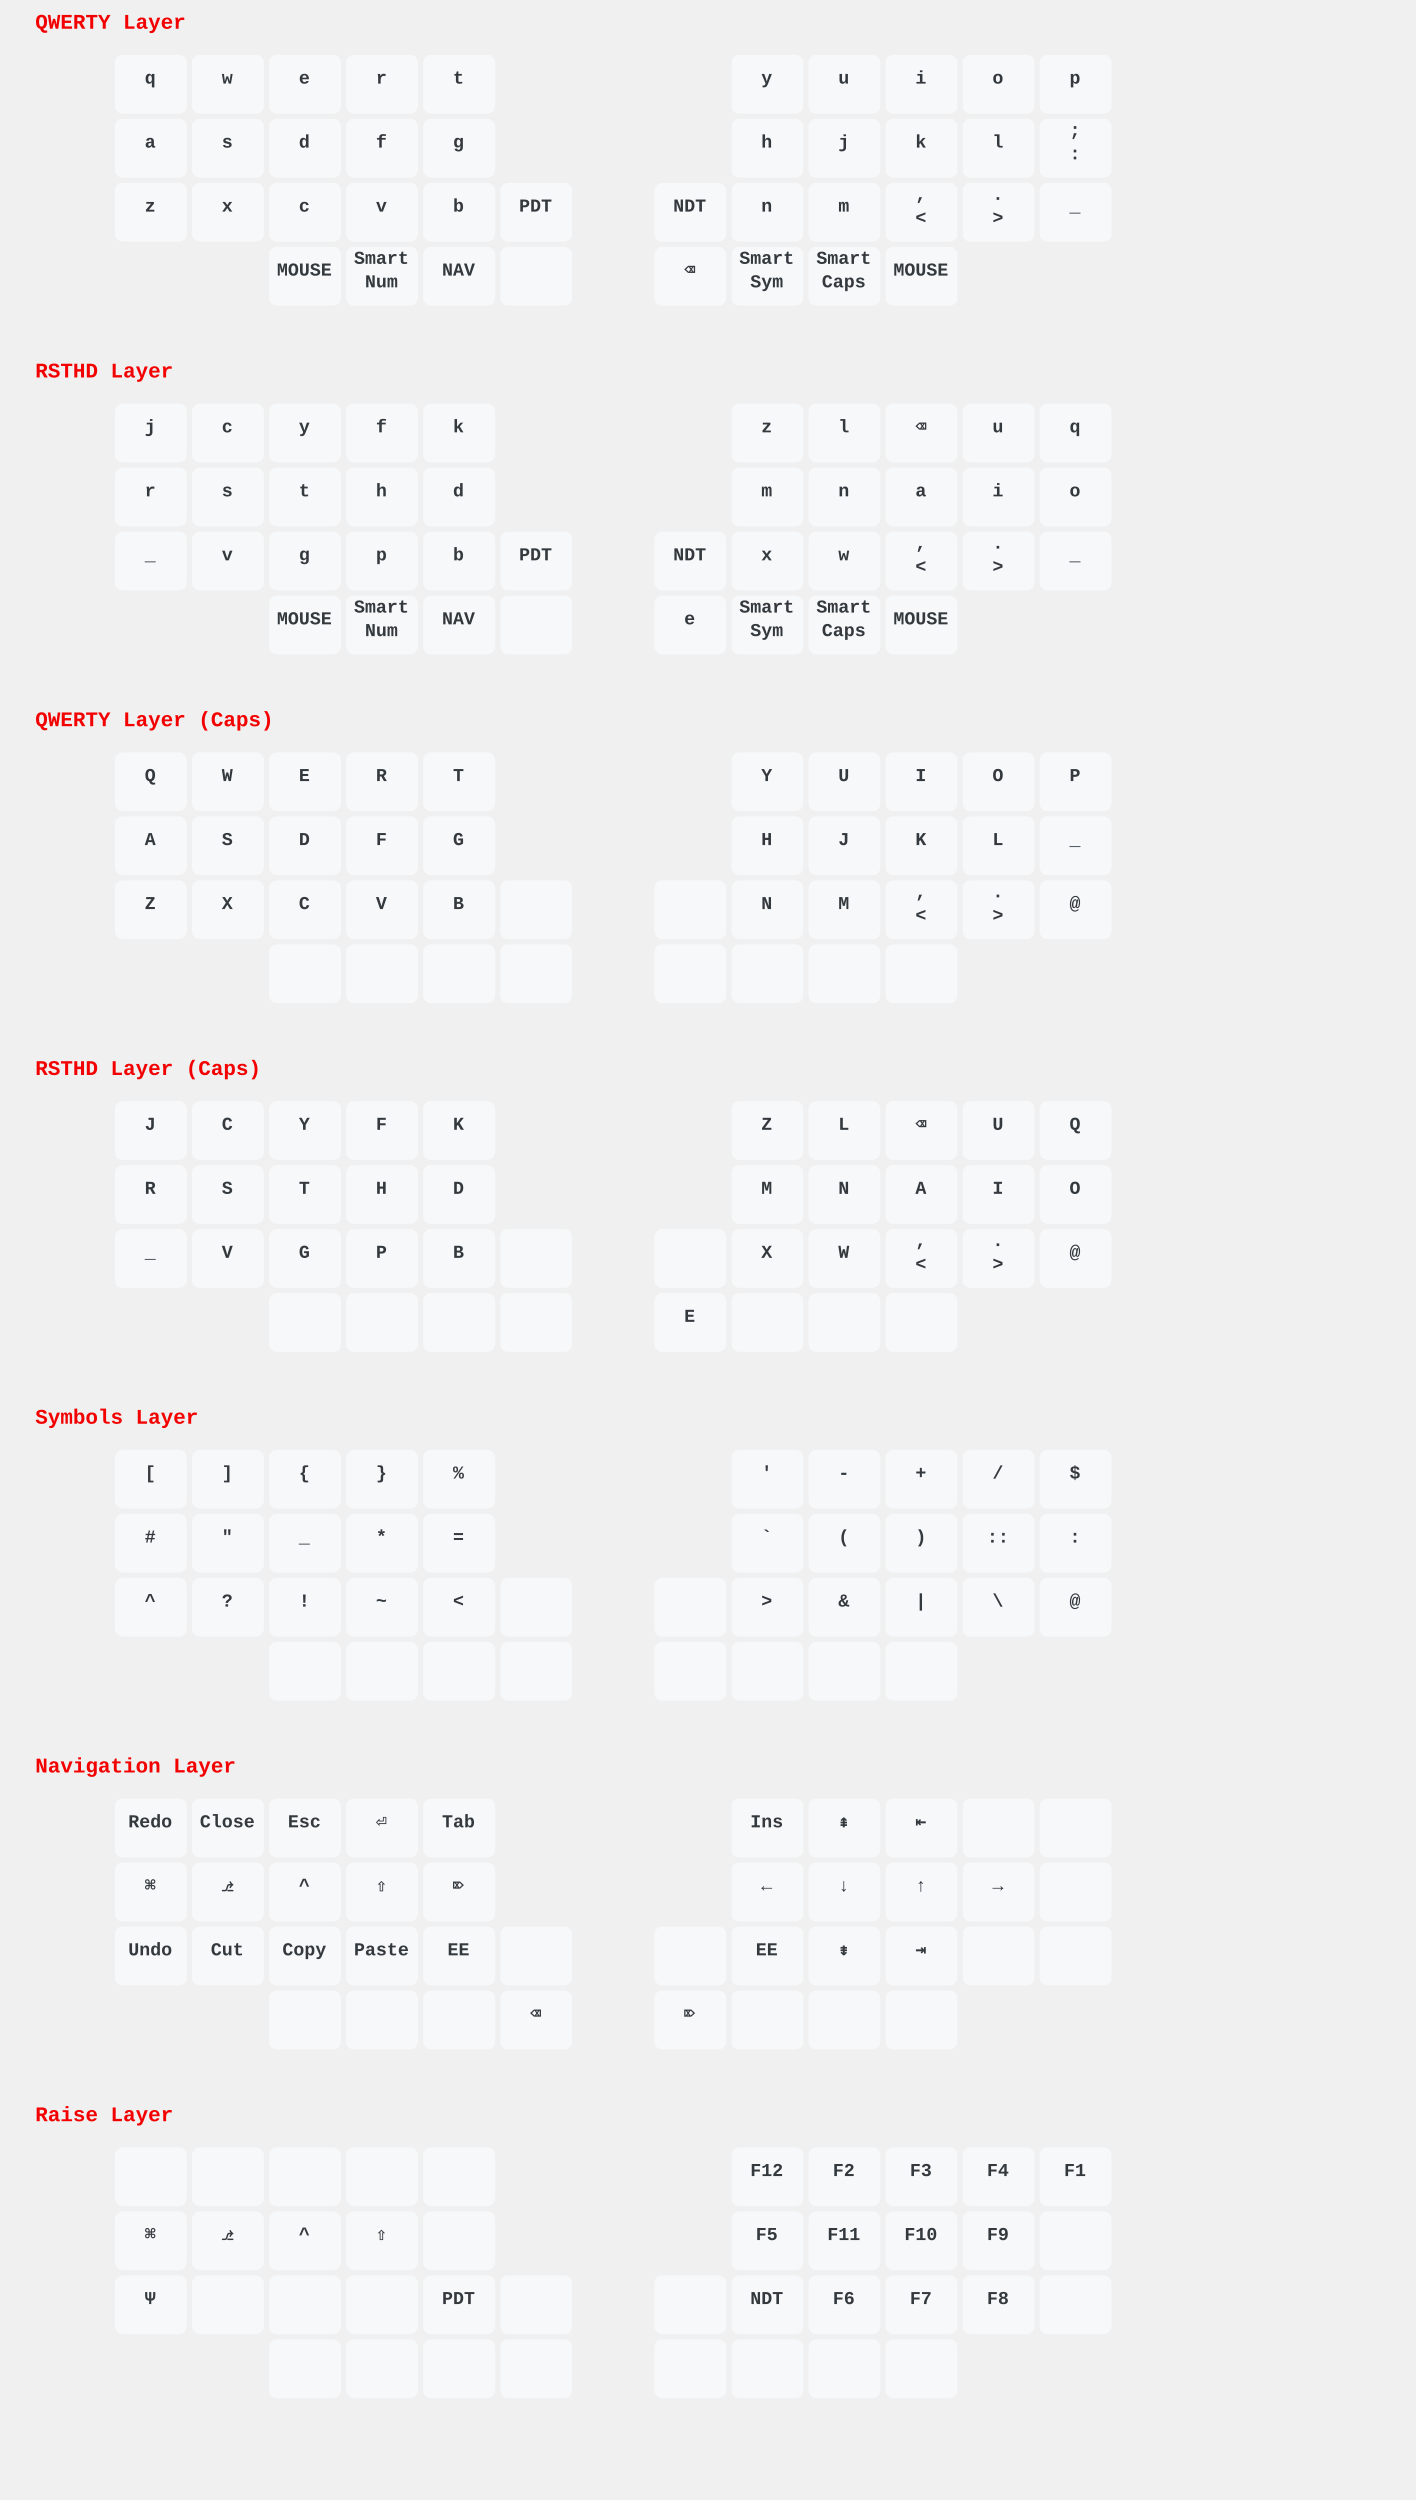
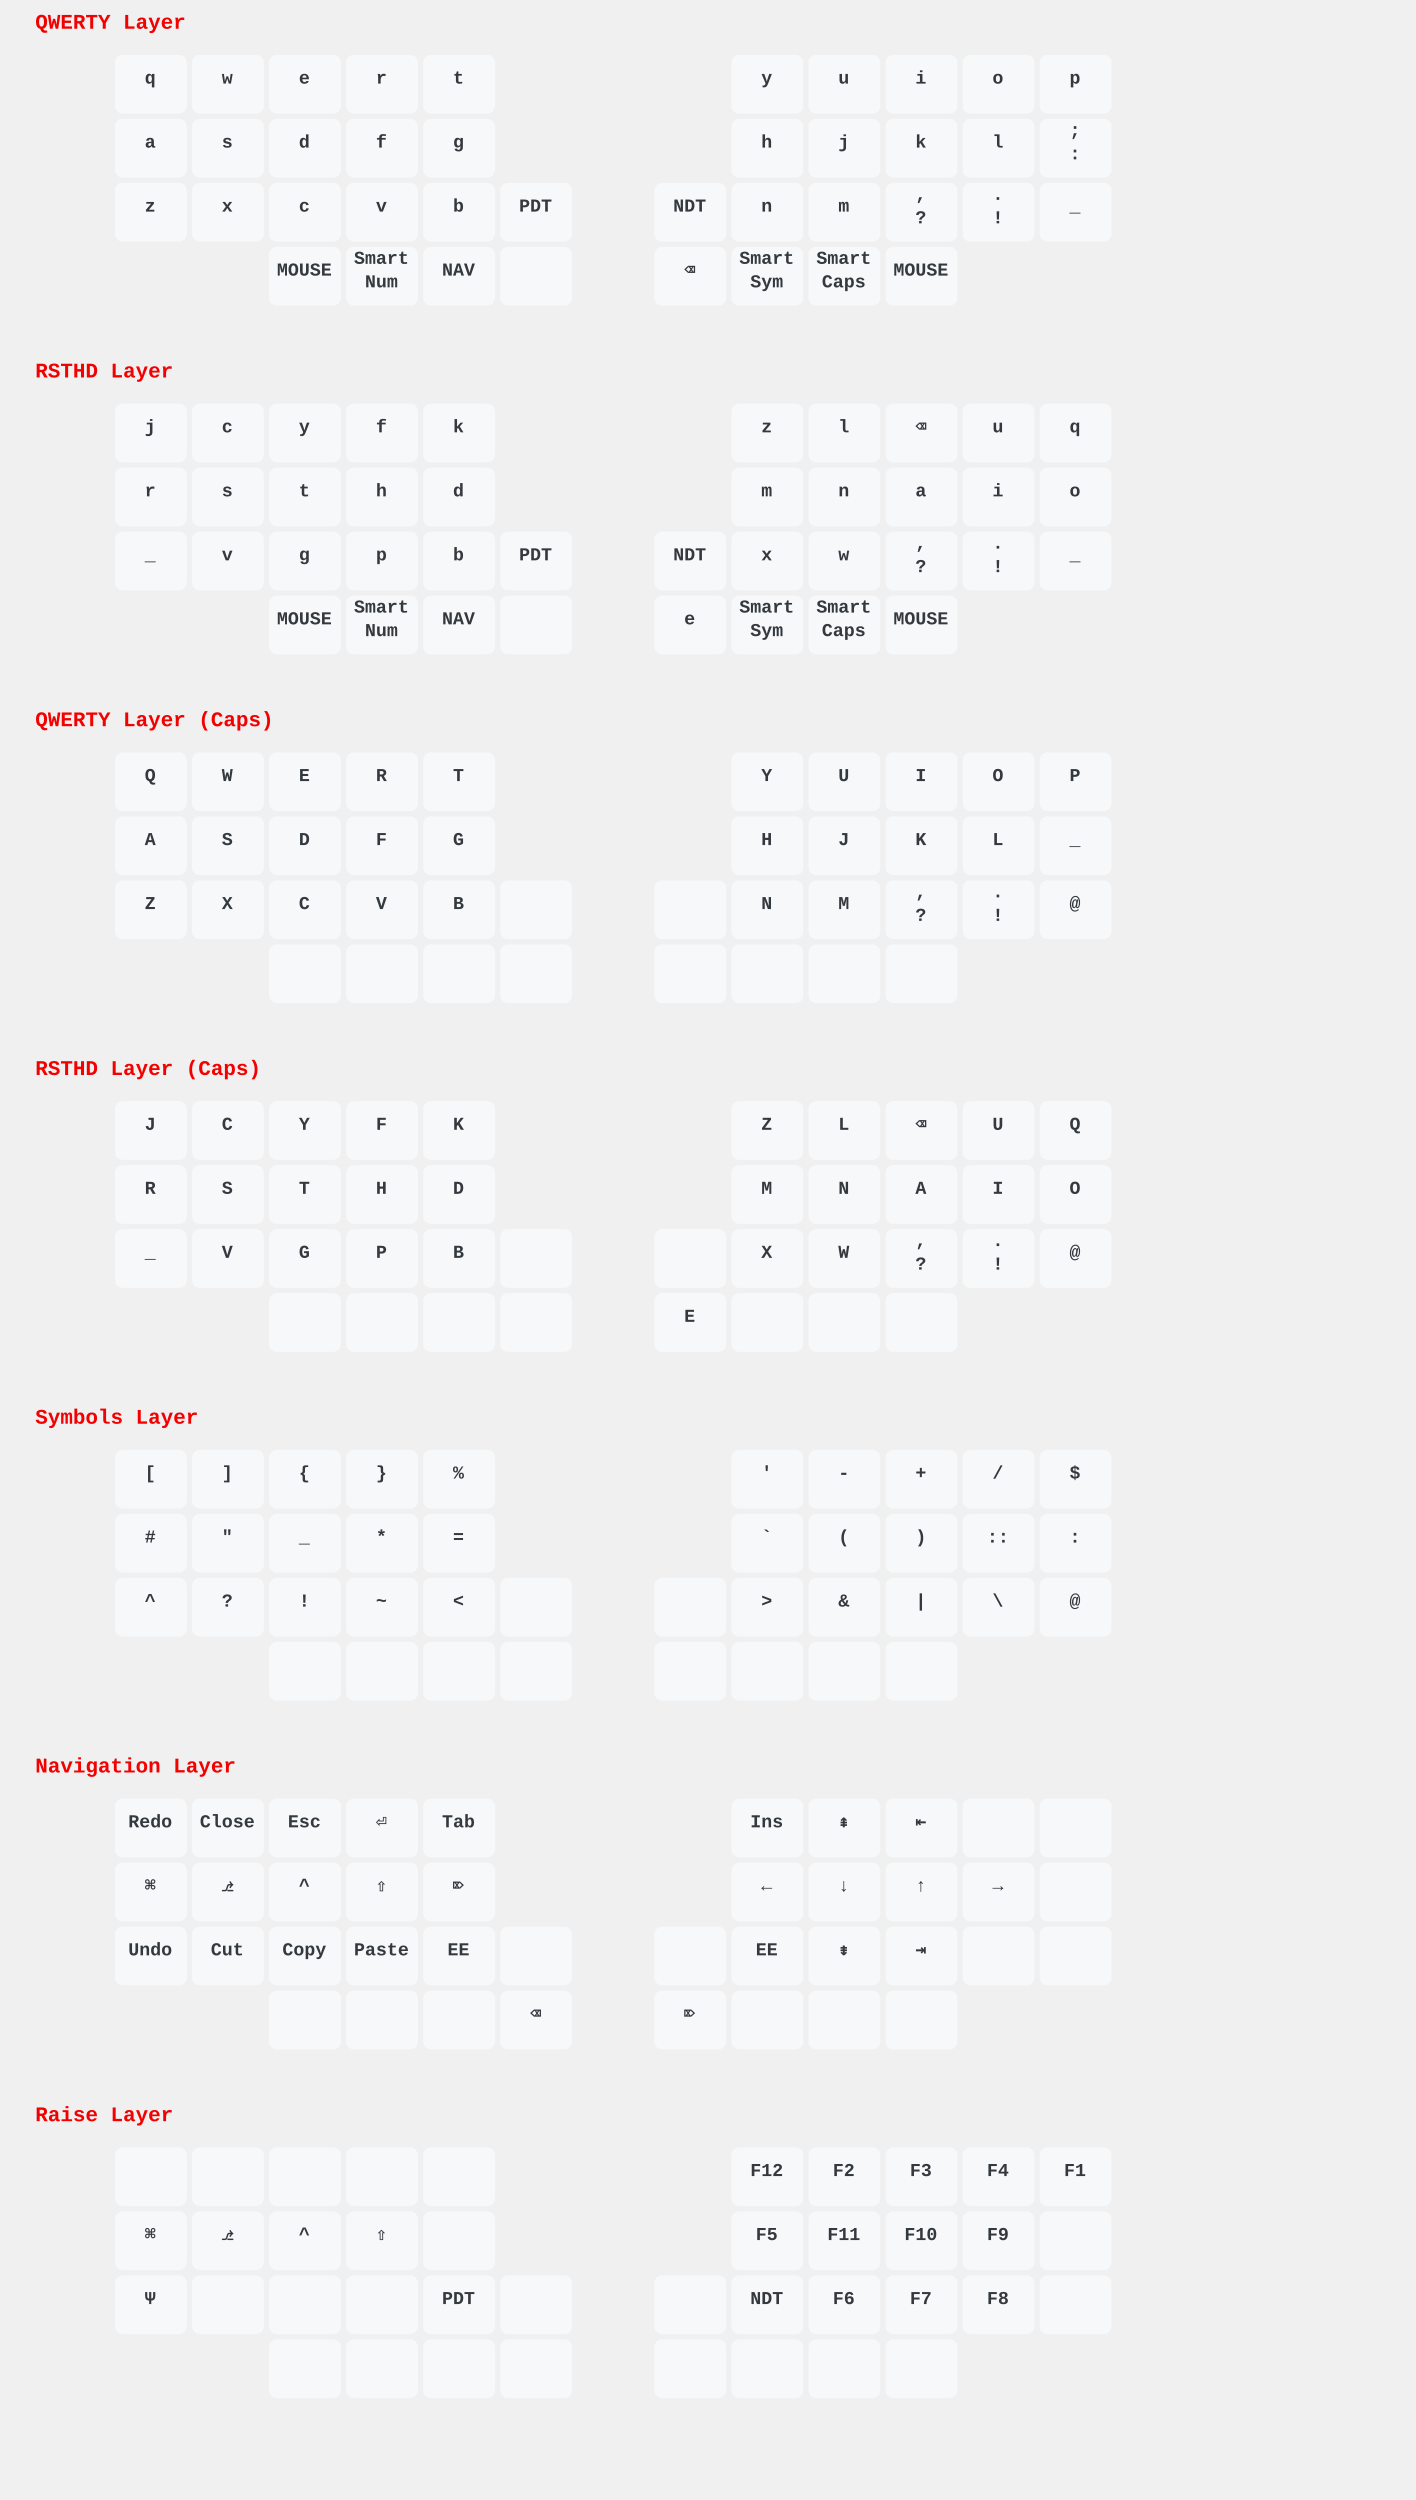
<svg xmlns="http://www.w3.org/2000/svg" width="1084" height="1914" viewBox="0 0 1084 1914">
  <style>

    svg {
        font-family: SFMono-Regular,Consolas,Liberation Mono,Menlo,monospace;
        font-size: 14px;
        font-kerning: normal;
        text-rendering: optimizeLegibility;
        fill: #34393e;
        font-weight: bold;
    }

    rect {
        fill: #f6f8fa;
    }

    .layertitle { 
        font-weight: bold;
        font-size: 16px; 
		fill: #F30000; 
	}

    .green {
        fill: #fdd;
    }

    .green {
        fill: #dfd;
    }

    .purple {
        fill: #ddf;
    }

    .yellow {
        fill: #ffd;
    }

    .blue {
        fill: #dff;
    }

    .pink {
        fill: #fdf;
    }

    .grey {
        fill: #ddd;
    }

    .red {
        fill: #fdd;
    }

    .none {
        fill: #fff;
        fill-opacity: 0.0;
    }

</style>
  <text x="27" y="22" text-anchor="left" class="layertitle">QWERTY Layer</text>
  <rect x="88" y="42" width="55" height="45" rx="6" ry="6" class="" />
  <text x="115" y="64" text-anchor="middle" class="key-text">q</text>
  <rect x="147" y="42" width="55" height="45" rx="6" ry="6" class="" />
  <text x="174" y="64" text-anchor="middle" class="key-text">w</text>
  <rect x="206" y="42" width="55" height="45" rx="6" ry="6" class="" />
  <text x="233" y="64" text-anchor="middle" class="key-text">e</text>
  <rect x="265" y="42" width="55" height="45" rx="6" ry="6" class="" />
  <text x="292" y="64" text-anchor="middle" class="key-text">r</text>
  <rect x="324" y="42" width="55" height="45" rx="6" ry="6" class="" />
  <text x="351" y="64" text-anchor="middle" class="key-text">t</text>
  <rect x="560" y="42" width="55" height="45" rx="6" ry="6" class="" />
  <text x="587" y="64" text-anchor="middle" class="key-text">y</text>
  <rect x="619" y="42" width="55" height="45" rx="6" ry="6" class="" />
  <text x="646" y="64" text-anchor="middle" class="key-text">u</text>
  <rect x="678" y="42" width="55" height="45" rx="6" ry="6" class="" />
  <text x="705" y="64" text-anchor="middle" class="key-text">i</text>
  <rect x="737" y="42" width="55" height="45" rx="6" ry="6" class="" />
  <text x="764" y="64" text-anchor="middle" class="key-text">o</text>
  <rect x="796" y="42" width="55" height="45" rx="6" ry="6" class="" />
  <text x="823" y="64" text-anchor="middle" class="key-text">p</text>
  <rect x="88" y="91" width="55" height="45" rx="6" ry="6" class="" />
  <text x="115" y="113" text-anchor="middle" class="key-text">a</text>
  <rect x="147" y="91" width="55" height="45" rx="6" ry="6" class="" />
  <text x="174" y="113" text-anchor="middle" class="key-text">s</text>
  <rect x="206" y="91" width="55" height="45" rx="6" ry="6" class="" />
  <text x="233" y="113" text-anchor="middle" class="key-text">d</text>
  <rect x="265" y="91" width="55" height="45" rx="6" ry="6" class="" />
  <text x="292" y="113" text-anchor="middle" class="key-text">f</text>
  <rect x="324" y="91" width="55" height="45" rx="6" ry="6" class="" />
  <text x="351" y="113" text-anchor="middle" class="key-text">g</text>
  <rect x="560" y="91" width="55" height="45" rx="6" ry="6" class="" />
  <text x="587" y="113" text-anchor="middle" class="key-text">h</text>
  <rect x="619" y="91" width="55" height="45" rx="6" ry="6" class="" />
  <text x="646" y="113" text-anchor="middle" class="key-text">j</text>
  <rect x="678" y="91" width="55" height="45" rx="6" ry="6" class="" />
  <text x="705" y="113" text-anchor="middle" class="key-text">k</text>
  <rect x="737" y="91" width="55" height="45" rx="6" ry="6" class="" />
  <text x="764" y="113" text-anchor="middle" class="key-text">l</text>
  <rect x="796" y="91" width="55" height="45" rx="6" ry="6" class="" />
  <text x="823" y="104" text-anchor="middle" class="key-text">;</text>
  <text x="823" y="122" text-anchor="middle" class="key-text">:</text>
  <rect x="88" y="140" width="55" height="45" rx="6" ry="6" class="" />
  <text x="115" y="162" text-anchor="middle" class="key-text">z</text>
  <rect x="147" y="140" width="55" height="45" rx="6" ry="6" class="" />
  <text x="174" y="162" text-anchor="middle" class="key-text">x</text>
  <rect x="206" y="140" width="55" height="45" rx="6" ry="6" class="" />
  <text x="233" y="162" text-anchor="middle" class="key-text">c</text>
  <rect x="265" y="140" width="55" height="45" rx="6" ry="6" class="" />
  <text x="292" y="162" text-anchor="middle" class="key-text">v</text>
  <rect x="324" y="140" width="55" height="45" rx="6" ry="6" class="" />
  <text x="351" y="162" text-anchor="middle" class="key-text">b</text>
  <rect x="383" y="140" width="55" height="45" rx="6" ry="6" class="" />
  <text x="410" y="162" text-anchor="middle" class="key-text">PDT</text>
  <rect x="501" y="140" width="55" height="45" rx="6" ry="6" class="" />
  <text x="528" y="162" text-anchor="middle" class="key-text">NDT</text>
  <rect x="560" y="140" width="55" height="45" rx="6" ry="6" class="" />
  <text x="587" y="162" text-anchor="middle" class="key-text">n</text>
  <rect x="619" y="140" width="55" height="45" rx="6" ry="6" class="" />
  <text x="646" y="162" text-anchor="middle" class="key-text">m</text>
  <rect x="678" y="140" width="55" height="45" rx="6" ry="6" class="" />
  <text x="705" y="153" text-anchor="middle" class="key-text">,</text>
-   <text x="705" y="171" text-anchor="middle" class="key-text">&lt;</text>
+   <text x="705" y="171" text-anchor="middle" class="key-text">?</text>
  <rect x="737" y="140" width="55" height="45" rx="6" ry="6" class="" />
  <text x="764" y="153" text-anchor="middle" class="key-text">.</text>
-   <text x="764" y="171" text-anchor="middle" class="key-text">&gt;</text>
+   <text x="764" y="171" text-anchor="middle" class="key-text">!</text>
  <rect x="796" y="140" width="55" height="45" rx="6" ry="6" class="" />
  <text x="823" y="162" text-anchor="middle" class="key-text">_</text>
  <rect x="206" y="189" width="55" height="45" rx="6" ry="6" class="" />
  <text x="233" y="211" text-anchor="middle" class="key-text">MOUSE</text>
  <rect x="265" y="189" width="55" height="45" rx="6" ry="6" class="" />
  <text x="292" y="202" text-anchor="middle" class="key-text">Smart</text>
  <text x="292" y="220" text-anchor="middle" class="key-text">Num</text>
  <rect x="324" y="189" width="55" height="45" rx="6" ry="6" class="" />
  <text x="351" y="211" text-anchor="middle" class="key-text">NAV</text>
  <rect x="383" y="189" width="55" height="45" rx="6" ry="6" class="" />
  <text x="410" y="211" text-anchor="middle" class="key-text" />
  <rect x="501" y="189" width="55" height="45" rx="6" ry="6" class="" />
  <text x="528" y="211" text-anchor="middle" class="key-text">⌫</text>
  <rect x="560" y="189" width="55" height="45" rx="6" ry="6" class="" />
  <text x="587" y="202" text-anchor="middle" class="key-text">Smart</text>
  <text x="587" y="220" text-anchor="middle" class="key-text">Sym</text>
  <rect x="619" y="189" width="55" height="45" rx="6" ry="6" class="" />
  <text x="646" y="202" text-anchor="middle" class="key-text">Smart</text>
  <text x="646" y="220" text-anchor="middle" class="key-text">Caps</text>
  <rect x="678" y="189" width="55" height="45" rx="6" ry="6" class="" />
  <text x="705" y="211" text-anchor="middle" class="key-text">MOUSE</text>
  <text x="27" y="289" text-anchor="left" class="layertitle">RSTHD Layer</text>
  <rect x="88" y="309" width="55" height="45" rx="6" ry="6" class="" />
  <text x="115" y="331" text-anchor="middle" class="key-text">j</text>
  <rect x="147" y="309" width="55" height="45" rx="6" ry="6" class="" />
  <text x="174" y="331" text-anchor="middle" class="key-text">c</text>
  <rect x="206" y="309" width="55" height="45" rx="6" ry="6" class="" />
  <text x="233" y="331" text-anchor="middle" class="key-text">y</text>
  <rect x="265" y="309" width="55" height="45" rx="6" ry="6" class="" />
  <text x="292" y="331" text-anchor="middle" class="key-text">f</text>
  <rect x="324" y="309" width="55" height="45" rx="6" ry="6" class="" />
  <text x="351" y="331" text-anchor="middle" class="key-text">k</text>
  <rect x="560" y="309" width="55" height="45" rx="6" ry="6" class="" />
  <text x="587" y="331" text-anchor="middle" class="key-text">z</text>
  <rect x="619" y="309" width="55" height="45" rx="6" ry="6" class="" />
  <text x="646" y="331" text-anchor="middle" class="key-text">l</text>
  <rect x="678" y="309" width="55" height="45" rx="6" ry="6" class="" />
  <text x="705" y="331" text-anchor="middle" class="key-text">⌫</text>
  <rect x="737" y="309" width="55" height="45" rx="6" ry="6" class="" />
  <text x="764" y="331" text-anchor="middle" class="key-text">u</text>
  <rect x="796" y="309" width="55" height="45" rx="6" ry="6" class="" />
  <text x="823" y="331" text-anchor="middle" class="key-text">q</text>
  <rect x="88" y="358" width="55" height="45" rx="6" ry="6" class="" />
  <text x="115" y="380" text-anchor="middle" class="key-text">r</text>
  <rect x="147" y="358" width="55" height="45" rx="6" ry="6" class="" />
  <text x="174" y="380" text-anchor="middle" class="key-text">s</text>
  <rect x="206" y="358" width="55" height="45" rx="6" ry="6" class="" />
  <text x="233" y="380" text-anchor="middle" class="key-text">t</text>
  <rect x="265" y="358" width="55" height="45" rx="6" ry="6" class="" />
  <text x="292" y="380" text-anchor="middle" class="key-text">h</text>
  <rect x="324" y="358" width="55" height="45" rx="6" ry="6" class="" />
  <text x="351" y="380" text-anchor="middle" class="key-text">d</text>
  <rect x="560" y="358" width="55" height="45" rx="6" ry="6" class="" />
  <text x="587" y="380" text-anchor="middle" class="key-text">m</text>
  <rect x="619" y="358" width="55" height="45" rx="6" ry="6" class="" />
  <text x="646" y="380" text-anchor="middle" class="key-text">n</text>
  <rect x="678" y="358" width="55" height="45" rx="6" ry="6" class="" />
  <text x="705" y="380" text-anchor="middle" class="key-text">a</text>
  <rect x="737" y="358" width="55" height="45" rx="6" ry="6" class="" />
  <text x="764" y="380" text-anchor="middle" class="key-text">i</text>
  <rect x="796" y="358" width="55" height="45" rx="6" ry="6" class="" />
  <text x="823" y="380" text-anchor="middle" class="key-text">o</text>
  <rect x="88" y="407" width="55" height="45" rx="6" ry="6" class="" />
  <text x="115" y="429" text-anchor="middle" class="key-text">_</text>
  <rect x="147" y="407" width="55" height="45" rx="6" ry="6" class="" />
  <text x="174" y="429" text-anchor="middle" class="key-text">v</text>
  <rect x="206" y="407" width="55" height="45" rx="6" ry="6" class="" />
  <text x="233" y="429" text-anchor="middle" class="key-text">g</text>
  <rect x="265" y="407" width="55" height="45" rx="6" ry="6" class="" />
  <text x="292" y="429" text-anchor="middle" class="key-text">p</text>
  <rect x="324" y="407" width="55" height="45" rx="6" ry="6" class="" />
  <text x="351" y="429" text-anchor="middle" class="key-text">b</text>
  <rect x="383" y="407" width="55" height="45" rx="6" ry="6" class="" />
  <text x="410" y="429" text-anchor="middle" class="key-text">PDT</text>
  <rect x="501" y="407" width="55" height="45" rx="6" ry="6" class="" />
  <text x="528" y="429" text-anchor="middle" class="key-text">NDT</text>
  <rect x="560" y="407" width="55" height="45" rx="6" ry="6" class="" />
  <text x="587" y="429" text-anchor="middle" class="key-text">x</text>
  <rect x="619" y="407" width="55" height="45" rx="6" ry="6" class="" />
  <text x="646" y="429" text-anchor="middle" class="key-text">w</text>
  <rect x="678" y="407" width="55" height="45" rx="6" ry="6" class="" />
  <text x="705" y="420" text-anchor="middle" class="key-text">,</text>
-   <text x="705" y="438" text-anchor="middle" class="key-text">&lt;</text>
+   <text x="705" y="438" text-anchor="middle" class="key-text">?</text>
  <rect x="737" y="407" width="55" height="45" rx="6" ry="6" class="" />
  <text x="764" y="420" text-anchor="middle" class="key-text">.</text>
-   <text x="764" y="438" text-anchor="middle" class="key-text">&gt;</text>
+   <text x="764" y="438" text-anchor="middle" class="key-text">!</text>
  <rect x="796" y="407" width="55" height="45" rx="6" ry="6" class="" />
  <text x="823" y="429" text-anchor="middle" class="key-text">_</text>
  <rect x="206" y="456" width="55" height="45" rx="6" ry="6" class="" />
  <text x="233" y="478" text-anchor="middle" class="key-text">MOUSE</text>
  <rect x="265" y="456" width="55" height="45" rx="6" ry="6" class="" />
  <text x="292" y="469" text-anchor="middle" class="key-text">Smart</text>
  <text x="292" y="487" text-anchor="middle" class="key-text">Num</text>
  <rect x="324" y="456" width="55" height="45" rx="6" ry="6" class="" />
  <text x="351" y="478" text-anchor="middle" class="key-text">NAV</text>
  <rect x="383" y="456" width="55" height="45" rx="6" ry="6" class="" />
  <text x="410" y="478" text-anchor="middle" class="key-text" />
  <rect x="501" y="456" width="55" height="45" rx="6" ry="6" class="" />
  <text x="528" y="478" text-anchor="middle" class="key-text">e</text>
  <rect x="560" y="456" width="55" height="45" rx="6" ry="6" class="" />
  <text x="587" y="469" text-anchor="middle" class="key-text">Smart</text>
  <text x="587" y="487" text-anchor="middle" class="key-text">Sym</text>
  <rect x="619" y="456" width="55" height="45" rx="6" ry="6" class="" />
  <text x="646" y="469" text-anchor="middle" class="key-text">Smart</text>
  <text x="646" y="487" text-anchor="middle" class="key-text">Caps</text>
  <rect x="678" y="456" width="55" height="45" rx="6" ry="6" class="" />
  <text x="705" y="478" text-anchor="middle" class="key-text">MOUSE</text>
  <text x="27" y="556" text-anchor="left" class="layertitle">QWERTY Layer (Caps)</text>
  <rect x="88" y="576" width="55" height="45" rx="6" ry="6" class="" />
  <text x="115" y="598" text-anchor="middle" class="key-text">Q</text>
  <rect x="147" y="576" width="55" height="45" rx="6" ry="6" class="" />
  <text x="174" y="598" text-anchor="middle" class="key-text">W</text>
  <rect x="206" y="576" width="55" height="45" rx="6" ry="6" class="" />
  <text x="233" y="598" text-anchor="middle" class="key-text">E</text>
  <rect x="265" y="576" width="55" height="45" rx="6" ry="6" class="" />
  <text x="292" y="598" text-anchor="middle" class="key-text">R</text>
  <rect x="324" y="576" width="55" height="45" rx="6" ry="6" class="" />
  <text x="351" y="598" text-anchor="middle" class="key-text">T</text>
  <rect x="560" y="576" width="55" height="45" rx="6" ry="6" class="" />
  <text x="587" y="598" text-anchor="middle" class="key-text">Y</text>
  <rect x="619" y="576" width="55" height="45" rx="6" ry="6" class="" />
  <text x="646" y="598" text-anchor="middle" class="key-text">U</text>
  <rect x="678" y="576" width="55" height="45" rx="6" ry="6" class="" />
  <text x="705" y="598" text-anchor="middle" class="key-text">I</text>
  <rect x="737" y="576" width="55" height="45" rx="6" ry="6" class="" />
  <text x="764" y="598" text-anchor="middle" class="key-text">O</text>
  <rect x="796" y="576" width="55" height="45" rx="6" ry="6" class="" />
  <text x="823" y="598" text-anchor="middle" class="key-text">P</text>
  <rect x="88" y="625" width="55" height="45" rx="6" ry="6" class="" />
  <text x="115" y="647" text-anchor="middle" class="key-text">A</text>
  <rect x="147" y="625" width="55" height="45" rx="6" ry="6" class="" />
  <text x="174" y="647" text-anchor="middle" class="key-text">S</text>
  <rect x="206" y="625" width="55" height="45" rx="6" ry="6" class="" />
  <text x="233" y="647" text-anchor="middle" class="key-text">D</text>
  <rect x="265" y="625" width="55" height="45" rx="6" ry="6" class="" />
  <text x="292" y="647" text-anchor="middle" class="key-text">F</text>
  <rect x="324" y="625" width="55" height="45" rx="6" ry="6" class="" />
  <text x="351" y="647" text-anchor="middle" class="key-text">G</text>
  <rect x="560" y="625" width="55" height="45" rx="6" ry="6" class="" />
  <text x="587" y="647" text-anchor="middle" class="key-text">H</text>
  <rect x="619" y="625" width="55" height="45" rx="6" ry="6" class="" />
  <text x="646" y="647" text-anchor="middle" class="key-text">J</text>
  <rect x="678" y="625" width="55" height="45" rx="6" ry="6" class="" />
  <text x="705" y="647" text-anchor="middle" class="key-text">K</text>
  <rect x="737" y="625" width="55" height="45" rx="6" ry="6" class="" />
  <text x="764" y="647" text-anchor="middle" class="key-text">L</text>
  <rect x="796" y="625" width="55" height="45" rx="6" ry="6" class="" />
  <text x="823" y="647" text-anchor="middle" class="key-text">_</text>
  <rect x="88" y="674" width="55" height="45" rx="6" ry="6" class="" />
  <text x="115" y="696" text-anchor="middle" class="key-text">Z</text>
  <rect x="147" y="674" width="55" height="45" rx="6" ry="6" class="" />
  <text x="174" y="696" text-anchor="middle" class="key-text">X</text>
  <rect x="206" y="674" width="55" height="45" rx="6" ry="6" class="" />
  <text x="233" y="696" text-anchor="middle" class="key-text">C</text>
  <rect x="265" y="674" width="55" height="45" rx="6" ry="6" class="" />
  <text x="292" y="696" text-anchor="middle" class="key-text">V</text>
  <rect x="324" y="674" width="55" height="45" rx="6" ry="6" class="" />
  <text x="351" y="696" text-anchor="middle" class="key-text">B</text>
  <rect x="383" y="674" width="55" height="45" rx="6" ry="6" class="" />
  <text x="410" y="696" text-anchor="middle" class="key-text" />
  <rect x="501" y="674" width="55" height="45" rx="6" ry="6" class="" />
  <text x="528" y="696" text-anchor="middle" class="key-text" />
  <rect x="560" y="674" width="55" height="45" rx="6" ry="6" class="" />
  <text x="587" y="696" text-anchor="middle" class="key-text">N</text>
  <rect x="619" y="674" width="55" height="45" rx="6" ry="6" class="" />
  <text x="646" y="696" text-anchor="middle" class="key-text">M</text>
  <rect x="678" y="674" width="55" height="45" rx="6" ry="6" class="" />
  <text x="705" y="687" text-anchor="middle" class="key-text">,</text>
-   <text x="705" y="705" text-anchor="middle" class="key-text">&lt;</text>
+   <text x="705" y="705" text-anchor="middle" class="key-text">?</text>
  <rect x="737" y="674" width="55" height="45" rx="6" ry="6" class="" />
  <text x="764" y="687" text-anchor="middle" class="key-text">.</text>
-   <text x="764" y="705" text-anchor="middle" class="key-text">&gt;</text>
+   <text x="764" y="705" text-anchor="middle" class="key-text">!</text>
  <rect x="796" y="674" width="55" height="45" rx="6" ry="6" class="" />
  <text x="823" y="696" text-anchor="middle" class="key-text">@</text>
  <rect x="206" y="723" width="55" height="45" rx="6" ry="6" class="" />
  <text x="233" y="745" text-anchor="middle" class="key-text" />
  <rect x="265" y="723" width="55" height="45" rx="6" ry="6" class="" />
  <text x="292" y="745" text-anchor="middle" class="key-text" />
  <rect x="324" y="723" width="55" height="45" rx="6" ry="6" class="" />
  <text x="351" y="745" text-anchor="middle" class="key-text" />
  <rect x="383" y="723" width="55" height="45" rx="6" ry="6" class="" />
  <text x="410" y="745" text-anchor="middle" class="key-text" />
  <rect x="501" y="723" width="55" height="45" rx="6" ry="6" class="" />
  <text x="528" y="745" text-anchor="middle" class="key-text" />
  <rect x="560" y="723" width="55" height="45" rx="6" ry="6" class="" />
  <text x="587" y="745" text-anchor="middle" class="key-text" />
  <rect x="619" y="723" width="55" height="45" rx="6" ry="6" class="" />
  <text x="646" y="745" text-anchor="middle" class="key-text" />
  <rect x="678" y="723" width="55" height="45" rx="6" ry="6" class="" />
  <text x="705" y="745" text-anchor="middle" class="key-text" />
  <text x="27" y="823" text-anchor="left" class="layertitle">RSTHD Layer (Caps)</text>
  <rect x="88" y="843" width="55" height="45" rx="6" ry="6" class="" />
  <text x="115" y="865" text-anchor="middle" class="key-text">J</text>
  <rect x="147" y="843" width="55" height="45" rx="6" ry="6" class="" />
  <text x="174" y="865" text-anchor="middle" class="key-text">C</text>
  <rect x="206" y="843" width="55" height="45" rx="6" ry="6" class="" />
  <text x="233" y="865" text-anchor="middle" class="key-text">Y</text>
  <rect x="265" y="843" width="55" height="45" rx="6" ry="6" class="" />
  <text x="292" y="865" text-anchor="middle" class="key-text">F</text>
  <rect x="324" y="843" width="55" height="45" rx="6" ry="6" class="" />
  <text x="351" y="865" text-anchor="middle" class="key-text">K</text>
  <rect x="560" y="843" width="55" height="45" rx="6" ry="6" class="" />
  <text x="587" y="865" text-anchor="middle" class="key-text">Z</text>
  <rect x="619" y="843" width="55" height="45" rx="6" ry="6" class="" />
  <text x="646" y="865" text-anchor="middle" class="key-text">L</text>
  <rect x="678" y="843" width="55" height="45" rx="6" ry="6" class="" />
  <text x="705" y="865" text-anchor="middle" class="key-text">⌫</text>
  <rect x="737" y="843" width="55" height="45" rx="6" ry="6" class="" />
  <text x="764" y="865" text-anchor="middle" class="key-text">U</text>
  <rect x="796" y="843" width="55" height="45" rx="6" ry="6" class="" />
  <text x="823" y="865" text-anchor="middle" class="key-text">Q</text>
  <rect x="88" y="892" width="55" height="45" rx="6" ry="6" class="" />
  <text x="115" y="914" text-anchor="middle" class="key-text">R</text>
  <rect x="147" y="892" width="55" height="45" rx="6" ry="6" class="" />
  <text x="174" y="914" text-anchor="middle" class="key-text">S</text>
  <rect x="206" y="892" width="55" height="45" rx="6" ry="6" class="" />
  <text x="233" y="914" text-anchor="middle" class="key-text">T</text>
  <rect x="265" y="892" width="55" height="45" rx="6" ry="6" class="" />
  <text x="292" y="914" text-anchor="middle" class="key-text">H</text>
  <rect x="324" y="892" width="55" height="45" rx="6" ry="6" class="" />
  <text x="351" y="914" text-anchor="middle" class="key-text">D</text>
  <rect x="560" y="892" width="55" height="45" rx="6" ry="6" class="" />
  <text x="587" y="914" text-anchor="middle" class="key-text">M</text>
  <rect x="619" y="892" width="55" height="45" rx="6" ry="6" class="" />
  <text x="646" y="914" text-anchor="middle" class="key-text">N</text>
  <rect x="678" y="892" width="55" height="45" rx="6" ry="6" class="" />
  <text x="705" y="914" text-anchor="middle" class="key-text">A</text>
  <rect x="737" y="892" width="55" height="45" rx="6" ry="6" class="" />
  <text x="764" y="914" text-anchor="middle" class="key-text">I</text>
  <rect x="796" y="892" width="55" height="45" rx="6" ry="6" class="" />
  <text x="823" y="914" text-anchor="middle" class="key-text">O</text>
  <rect x="88" y="941" width="55" height="45" rx="6" ry="6" class="" />
  <text x="115" y="963" text-anchor="middle" class="key-text">_</text>
  <rect x="147" y="941" width="55" height="45" rx="6" ry="6" class="" />
  <text x="174" y="963" text-anchor="middle" class="key-text">V</text>
  <rect x="206" y="941" width="55" height="45" rx="6" ry="6" class="" />
  <text x="233" y="963" text-anchor="middle" class="key-text">G</text>
  <rect x="265" y="941" width="55" height="45" rx="6" ry="6" class="" />
  <text x="292" y="963" text-anchor="middle" class="key-text">P</text>
  <rect x="324" y="941" width="55" height="45" rx="6" ry="6" class="" />
  <text x="351" y="963" text-anchor="middle" class="key-text">B</text>
  <rect x="383" y="941" width="55" height="45" rx="6" ry="6" class="" />
  <text x="410" y="963" text-anchor="middle" class="key-text" />
  <rect x="501" y="941" width="55" height="45" rx="6" ry="6" class="" />
  <text x="528" y="963" text-anchor="middle" class="key-text" />
  <rect x="560" y="941" width="55" height="45" rx="6" ry="6" class="" />
  <text x="587" y="963" text-anchor="middle" class="key-text">X</text>
  <rect x="619" y="941" width="55" height="45" rx="6" ry="6" class="" />
  <text x="646" y="963" text-anchor="middle" class="key-text">W</text>
  <rect x="678" y="941" width="55" height="45" rx="6" ry="6" class="" />
  <text x="705" y="954" text-anchor="middle" class="key-text">,</text>
-   <text x="705" y="972" text-anchor="middle" class="key-text">&lt;</text>
+   <text x="705" y="972" text-anchor="middle" class="key-text">?</text>
  <rect x="737" y="941" width="55" height="45" rx="6" ry="6" class="" />
  <text x="764" y="954" text-anchor="middle" class="key-text">.</text>
-   <text x="764" y="972" text-anchor="middle" class="key-text">&gt;</text>
+   <text x="764" y="972" text-anchor="middle" class="key-text">!</text>
  <rect x="796" y="941" width="55" height="45" rx="6" ry="6" class="" />
  <text x="823" y="963" text-anchor="middle" class="key-text">@</text>
  <rect x="206" y="990" width="55" height="45" rx="6" ry="6" class="" />
  <text x="233" y="1012" text-anchor="middle" class="key-text" />
  <rect x="265" y="990" width="55" height="45" rx="6" ry="6" class="" />
  <text x="292" y="1012" text-anchor="middle" class="key-text" />
  <rect x="324" y="990" width="55" height="45" rx="6" ry="6" class="" />
  <text x="351" y="1012" text-anchor="middle" class="key-text" />
  <rect x="383" y="990" width="55" height="45" rx="6" ry="6" class="" />
  <text x="410" y="1012" text-anchor="middle" class="key-text" />
  <rect x="501" y="990" width="55" height="45" rx="6" ry="6" class="" />
  <text x="528" y="1012" text-anchor="middle" class="key-text">E</text>
  <rect x="560" y="990" width="55" height="45" rx="6" ry="6" class="" />
  <text x="587" y="1012" text-anchor="middle" class="key-text" />
  <rect x="619" y="990" width="55" height="45" rx="6" ry="6" class="" />
  <text x="646" y="1012" text-anchor="middle" class="key-text" />
  <rect x="678" y="990" width="55" height="45" rx="6" ry="6" class="" />
  <text x="705" y="1012" text-anchor="middle" class="key-text" />
  <text x="27" y="1090" text-anchor="left" class="layertitle">Symbols Layer</text>
  <rect x="88" y="1110" width="55" height="45" rx="6" ry="6" class="" />
  <text x="115" y="1132" text-anchor="middle" class="key-text">[</text>
  <rect x="147" y="1110" width="55" height="45" rx="6" ry="6" class="" />
  <text x="174" y="1132" text-anchor="middle" class="key-text">]</text>
  <rect x="206" y="1110" width="55" height="45" rx="6" ry="6" class="" />
  <text x="233" y="1132" text-anchor="middle" class="key-text">{</text>
  <rect x="265" y="1110" width="55" height="45" rx="6" ry="6" class="" />
  <text x="292" y="1132" text-anchor="middle" class="key-text">}</text>
  <rect x="324" y="1110" width="55" height="45" rx="6" ry="6" class="" />
  <text x="351" y="1132" text-anchor="middle" class="key-text">%</text>
  <rect x="560" y="1110" width="55" height="45" rx="6" ry="6" class="" />
  <text x="587" y="1132" text-anchor="middle" class="key-text">'</text>
  <rect x="619" y="1110" width="55" height="45" rx="6" ry="6" class="" />
  <text x="646" y="1132" text-anchor="middle" class="key-text">-</text>
  <rect x="678" y="1110" width="55" height="45" rx="6" ry="6" class="" />
  <text x="705" y="1132" text-anchor="middle" class="key-text">+</text>
  <rect x="737" y="1110" width="55" height="45" rx="6" ry="6" class="" />
  <text x="764" y="1132" text-anchor="middle" class="key-text">/</text>
  <rect x="796" y="1110" width="55" height="45" rx="6" ry="6" class="" />
  <text x="823" y="1132" text-anchor="middle" class="key-text">$</text>
  <rect x="88" y="1159" width="55" height="45" rx="6" ry="6" class="" />
  <text x="115" y="1181" text-anchor="middle" class="key-text">#</text>
  <rect x="147" y="1159" width="55" height="45" rx="6" ry="6" class="" />
  <text x="174" y="1181" text-anchor="middle" class="key-text">"</text>
  <rect x="206" y="1159" width="55" height="45" rx="6" ry="6" class="" />
  <text x="233" y="1181" text-anchor="middle" class="key-text">_</text>
  <rect x="265" y="1159" width="55" height="45" rx="6" ry="6" class="" />
  <text x="292" y="1181" text-anchor="middle" class="key-text">*</text>
  <rect x="324" y="1159" width="55" height="45" rx="6" ry="6" class="" />
  <text x="351" y="1181" text-anchor="middle" class="key-text">=</text>
  <rect x="560" y="1159" width="55" height="45" rx="6" ry="6" class="" />
  <text x="587" y="1181" text-anchor="middle" class="key-text">`</text>
  <rect x="619" y="1159" width="55" height="45" rx="6" ry="6" class="" />
  <text x="646" y="1181" text-anchor="middle" class="key-text">(</text>
  <rect x="678" y="1159" width="55" height="45" rx="6" ry="6" class="" />
  <text x="705" y="1181" text-anchor="middle" class="key-text">)</text>
  <rect x="737" y="1159" width="55" height="45" rx="6" ry="6" class="" />
  <text x="764" y="1181" text-anchor="middle" class="key-text">::</text>
  <rect x="796" y="1159" width="55" height="45" rx="6" ry="6" class="" />
  <text x="823" y="1181" text-anchor="middle" class="key-text">:</text>
  <rect x="88" y="1208" width="55" height="45" rx="6" ry="6" class="" />
  <text x="115" y="1230" text-anchor="middle" class="key-text">^</text>
  <rect x="147" y="1208" width="55" height="45" rx="6" ry="6" class="" />
  <text x="174" y="1230" text-anchor="middle" class="key-text">?</text>
  <rect x="206" y="1208" width="55" height="45" rx="6" ry="6" class="" />
  <text x="233" y="1230" text-anchor="middle" class="key-text">!</text>
  <rect x="265" y="1208" width="55" height="45" rx="6" ry="6" class="" />
  <text x="292" y="1230" text-anchor="middle" class="key-text">~</text>
  <rect x="324" y="1208" width="55" height="45" rx="6" ry="6" class="" />
  <text x="351" y="1230" text-anchor="middle" class="key-text">&lt;</text>
  <rect x="383" y="1208" width="55" height="45" rx="6" ry="6" class="" />
  <text x="410" y="1230" text-anchor="middle" class="key-text" />
  <rect x="501" y="1208" width="55" height="45" rx="6" ry="6" class="" />
  <text x="528" y="1230" text-anchor="middle" class="key-text" />
  <rect x="560" y="1208" width="55" height="45" rx="6" ry="6" class="" />
  <text x="587" y="1230" text-anchor="middle" class="key-text">&gt;</text>
  <rect x="619" y="1208" width="55" height="45" rx="6" ry="6" class="" />
  <text x="646" y="1230" text-anchor="middle" class="key-text">&amp;</text>
  <rect x="678" y="1208" width="55" height="45" rx="6" ry="6" class="" />
  <text x="705" y="1230" text-anchor="middle" class="key-text">|</text>
  <rect x="737" y="1208" width="55" height="45" rx="6" ry="6" class="" />
  <text x="764" y="1230" text-anchor="middle" class="key-text">\</text>
  <rect x="796" y="1208" width="55" height="45" rx="6" ry="6" class="" />
  <text x="823" y="1230" text-anchor="middle" class="key-text">@</text>
  <rect x="206" y="1257" width="55" height="45" rx="6" ry="6" class="" />
  <text x="233" y="1279" text-anchor="middle" class="key-text" />
  <rect x="265" y="1257" width="55" height="45" rx="6" ry="6" class="" />
  <text x="292" y="1279" text-anchor="middle" class="key-text" />
  <rect x="324" y="1257" width="55" height="45" rx="6" ry="6" class="" />
  <text x="351" y="1279" text-anchor="middle" class="key-text" />
  <rect x="383" y="1257" width="55" height="45" rx="6" ry="6" class="" />
  <text x="410" y="1279" text-anchor="middle" class="key-text" />
  <rect x="501" y="1257" width="55" height="45" rx="6" ry="6" class="" />
  <text x="528" y="1279" text-anchor="middle" class="key-text" />
  <rect x="560" y="1257" width="55" height="45" rx="6" ry="6" class="" />
  <text x="587" y="1279" text-anchor="middle" class="key-text" />
  <rect x="619" y="1257" width="55" height="45" rx="6" ry="6" class="" />
  <text x="646" y="1279" text-anchor="middle" class="key-text" />
  <rect x="678" y="1257" width="55" height="45" rx="6" ry="6" class="" />
  <text x="705" y="1279" text-anchor="middle" class="key-text" />
  <text x="27" y="1357" text-anchor="left" class="layertitle">Navigation Layer</text>
  <rect x="88" y="1377" width="55" height="45" rx="6" ry="6" class="" />
  <text x="115" y="1399" text-anchor="middle" class="key-text">Redo</text>
  <rect x="147" y="1377" width="55" height="45" rx="6" ry="6" class="" />
  <text x="174" y="1399" text-anchor="middle" class="key-text">Close</text>
  <rect x="206" y="1377" width="55" height="45" rx="6" ry="6" class="" />
  <text x="233" y="1399" text-anchor="middle" class="key-text">Esc</text>
  <rect x="265" y="1377" width="55" height="45" rx="6" ry="6" class="" />
  <text x="292" y="1399" text-anchor="middle" class="key-text">⏎</text>
  <rect x="324" y="1377" width="55" height="45" rx="6" ry="6" class="" />
  <text x="351" y="1399" text-anchor="middle" class="key-text">Tab</text>
  <rect x="560" y="1377" width="55" height="45" rx="6" ry="6" class="" />
  <text x="587" y="1399" text-anchor="middle" class="key-text">Ins</text>
  <rect x="619" y="1377" width="55" height="45" rx="6" ry="6" class="" />
  <text x="646" y="1399" text-anchor="middle" class="key-text">⇞</text>
  <rect x="678" y="1377" width="55" height="45" rx="6" ry="6" class="" />
  <text x="705" y="1399" text-anchor="middle" class="key-text">⇤</text>
  <rect x="737" y="1377" width="55" height="45" rx="6" ry="6" class="" />
  <text x="764" y="1399" text-anchor="middle" class="key-text" />
  <rect x="796" y="1377" width="55" height="45" rx="6" ry="6" class="" />
  <text x="823" y="1399" text-anchor="middle" class="key-text" />
  <rect x="88" y="1426" width="55" height="45" rx="6" ry="6" class="" />
  <text x="115" y="1448" text-anchor="middle" class="key-text">⌘</text>
  <rect x="147" y="1426" width="55" height="45" rx="6" ry="6" class="" />
  <text x="174" y="1448" text-anchor="middle" class="key-text">⎇</text>
  <rect x="206" y="1426" width="55" height="45" rx="6" ry="6" class="" />
  <text x="233" y="1448" text-anchor="middle" class="key-text">^</text>
  <rect x="265" y="1426" width="55" height="45" rx="6" ry="6" class="" />
  <text x="292" y="1448" text-anchor="middle" class="key-text">⇧</text>
  <rect x="324" y="1426" width="55" height="45" rx="6" ry="6" class="" />
  <text x="351" y="1448" text-anchor="middle" class="key-text">⌦</text>
  <rect x="560" y="1426" width="55" height="45" rx="6" ry="6" class="" />
  <text x="587" y="1448" text-anchor="middle" class="key-text">←</text>
  <rect x="619" y="1426" width="55" height="45" rx="6" ry="6" class="" />
  <text x="646" y="1448" text-anchor="middle" class="key-text">↓</text>
  <rect x="678" y="1426" width="55" height="45" rx="6" ry="6" class="" />
  <text x="705" y="1448" text-anchor="middle" class="key-text">↑</text>
  <rect x="737" y="1426" width="55" height="45" rx="6" ry="6" class="" />
  <text x="764" y="1448" text-anchor="middle" class="key-text">→</text>
  <rect x="796" y="1426" width="55" height="45" rx="6" ry="6" class="" />
  <text x="823" y="1448" text-anchor="middle" class="key-text" />
  <rect x="88" y="1475" width="55" height="45" rx="6" ry="6" class="" />
  <text x="115" y="1497" text-anchor="middle" class="key-text">Undo</text>
  <rect x="147" y="1475" width="55" height="45" rx="6" ry="6" class="" />
  <text x="174" y="1497" text-anchor="middle" class="key-text">Cut</text>
  <rect x="206" y="1475" width="55" height="45" rx="6" ry="6" class="" />
  <text x="233" y="1497" text-anchor="middle" class="key-text">Copy</text>
  <rect x="265" y="1475" width="55" height="45" rx="6" ry="6" class="" />
  <text x="292" y="1497" text-anchor="middle" class="key-text">Paste</text>
  <rect x="324" y="1475" width="55" height="45" rx="6" ry="6" class="" />
  <text x="351" y="1497" text-anchor="middle" class="key-text">EE</text>
  <rect x="383" y="1475" width="55" height="45" rx="6" ry="6" class="" />
  <text x="410" y="1497" text-anchor="middle" class="key-text" />
  <rect x="501" y="1475" width="55" height="45" rx="6" ry="6" class="" />
  <text x="528" y="1497" text-anchor="middle" class="key-text" />
  <rect x="560" y="1475" width="55" height="45" rx="6" ry="6" class="" />
  <text x="587" y="1497" text-anchor="middle" class="key-text">EE</text>
  <rect x="619" y="1475" width="55" height="45" rx="6" ry="6" class="" />
  <text x="646" y="1497" text-anchor="middle" class="key-text">⇟</text>
  <rect x="678" y="1475" width="55" height="45" rx="6" ry="6" class="" />
  <text x="705" y="1497" text-anchor="middle" class="key-text">⇥</text>
  <rect x="737" y="1475" width="55" height="45" rx="6" ry="6" class="" />
  <text x="764" y="1497" text-anchor="middle" class="key-text" />
  <rect x="796" y="1475" width="55" height="45" rx="6" ry="6" class="" />
  <text x="823" y="1497" text-anchor="middle" class="key-text" />
  <rect x="206" y="1524" width="55" height="45" rx="6" ry="6" class="" />
  <text x="233" y="1546" text-anchor="middle" class="key-text" />
  <rect x="265" y="1524" width="55" height="45" rx="6" ry="6" class="" />
  <text x="292" y="1546" text-anchor="middle" class="key-text" />
  <rect x="324" y="1524" width="55" height="45" rx="6" ry="6" class="" />
  <text x="351" y="1546" text-anchor="middle" class="key-text" />
  <rect x="383" y="1524" width="55" height="45" rx="6" ry="6" class="" />
  <text x="410" y="1546" text-anchor="middle" class="key-text">⌫</text>
  <rect x="501" y="1524" width="55" height="45" rx="6" ry="6" class="" />
  <text x="528" y="1546" text-anchor="middle" class="key-text">⌦</text>
  <rect x="560" y="1524" width="55" height="45" rx="6" ry="6" class="" />
  <text x="587" y="1546" text-anchor="middle" class="key-text" />
  <rect x="619" y="1524" width="55" height="45" rx="6" ry="6" class="" />
  <text x="646" y="1546" text-anchor="middle" class="key-text" />
  <rect x="678" y="1524" width="55" height="45" rx="6" ry="6" class="" />
  <text x="705" y="1546" text-anchor="middle" class="key-text" />
  <text x="27" y="1624" text-anchor="left" class="layertitle">Raise Layer</text>
  <rect x="88" y="1644" width="55" height="45" rx="6" ry="6" class="" />
  <text x="115" y="1666" text-anchor="middle" class="key-text" />
  <rect x="147" y="1644" width="55" height="45" rx="6" ry="6" class="" />
  <text x="174" y="1666" text-anchor="middle" class="key-text" />
  <rect x="206" y="1644" width="55" height="45" rx="6" ry="6" class="" />
  <text x="233" y="1666" text-anchor="middle" class="key-text" />
  <rect x="265" y="1644" width="55" height="45" rx="6" ry="6" class="" />
  <text x="292" y="1666" text-anchor="middle" class="key-text" />
  <rect x="324" y="1644" width="55" height="45" rx="6" ry="6" class="" />
  <text x="351" y="1666" text-anchor="middle" class="key-text" />
  <rect x="560" y="1644" width="55" height="45" rx="6" ry="6" class="" />
  <text x="587" y="1666" text-anchor="middle" class="key-text">F12</text>
  <rect x="619" y="1644" width="55" height="45" rx="6" ry="6" class="" />
  <text x="646" y="1666" text-anchor="middle" class="key-text">F2</text>
  <rect x="678" y="1644" width="55" height="45" rx="6" ry="6" class="" />
  <text x="705" y="1666" text-anchor="middle" class="key-text">F3</text>
  <rect x="737" y="1644" width="55" height="45" rx="6" ry="6" class="" />
  <text x="764" y="1666" text-anchor="middle" class="key-text">F4</text>
  <rect x="796" y="1644" width="55" height="45" rx="6" ry="6" class="" />
  <text x="823" y="1666" text-anchor="middle" class="key-text">F1</text>
  <rect x="88" y="1693" width="55" height="45" rx="6" ry="6" class="" />
  <text x="115" y="1715" text-anchor="middle" class="key-text">⌘</text>
  <rect x="147" y="1693" width="55" height="45" rx="6" ry="6" class="" />
  <text x="174" y="1715" text-anchor="middle" class="key-text">⎇</text>
  <rect x="206" y="1693" width="55" height="45" rx="6" ry="6" class="" />
  <text x="233" y="1715" text-anchor="middle" class="key-text">^</text>
  <rect x="265" y="1693" width="55" height="45" rx="6" ry="6" class="" />
  <text x="292" y="1715" text-anchor="middle" class="key-text">⇧</text>
  <rect x="324" y="1693" width="55" height="45" rx="6" ry="6" class="" />
  <text x="351" y="1715" text-anchor="middle" class="key-text" />
  <rect x="560" y="1693" width="55" height="45" rx="6" ry="6" class="" />
  <text x="587" y="1715" text-anchor="middle" class="key-text">F5</text>
  <rect x="619" y="1693" width="55" height="45" rx="6" ry="6" class="" />
  <text x="646" y="1715" text-anchor="middle" class="key-text">F11</text>
  <rect x="678" y="1693" width="55" height="45" rx="6" ry="6" class="" />
  <text x="705" y="1715" text-anchor="middle" class="key-text">F10</text>
  <rect x="737" y="1693" width="55" height="45" rx="6" ry="6" class="" />
  <text x="764" y="1715" text-anchor="middle" class="key-text">F9</text>
  <rect x="796" y="1693" width="55" height="45" rx="6" ry="6" class="" />
  <text x="823" y="1715" text-anchor="middle" class="key-text" />
  <rect x="88" y="1742" width="55" height="45" rx="6" ry="6" class="" />
  <text x="115" y="1764" text-anchor="middle" class="key-text">Ψ</text>
  <rect x="147" y="1742" width="55" height="45" rx="6" ry="6" class="" />
  <text x="174" y="1764" text-anchor="middle" class="key-text" />
  <rect x="206" y="1742" width="55" height="45" rx="6" ry="6" class="" />
  <text x="233" y="1764" text-anchor="middle" class="key-text" />
  <rect x="265" y="1742" width="55" height="45" rx="6" ry="6" class="" />
  <text x="292" y="1764" text-anchor="middle" class="key-text" />
  <rect x="324" y="1742" width="55" height="45" rx="6" ry="6" class="" />
  <text x="351" y="1764" text-anchor="middle" class="key-text">PDT</text>
  <rect x="383" y="1742" width="55" height="45" rx="6" ry="6" class="" />
  <text x="410" y="1764" text-anchor="middle" class="key-text" />
  <rect x="501" y="1742" width="55" height="45" rx="6" ry="6" class="" />
  <text x="528" y="1764" text-anchor="middle" class="key-text" />
  <rect x="560" y="1742" width="55" height="45" rx="6" ry="6" class="" />
  <text x="587" y="1764" text-anchor="middle" class="key-text">NDT</text>
  <rect x="619" y="1742" width="55" height="45" rx="6" ry="6" class="" />
  <text x="646" y="1764" text-anchor="middle" class="key-text">F6</text>
  <rect x="678" y="1742" width="55" height="45" rx="6" ry="6" class="" />
  <text x="705" y="1764" text-anchor="middle" class="key-text">F7</text>
  <rect x="737" y="1742" width="55" height="45" rx="6" ry="6" class="" />
  <text x="764" y="1764" text-anchor="middle" class="key-text">F8</text>
  <rect x="796" y="1742" width="55" height="45" rx="6" ry="6" class="" />
  <text x="823" y="1764" text-anchor="middle" class="key-text" />
  <rect x="206" y="1791" width="55" height="45" rx="6" ry="6" class="" />
  <text x="233" y="1813" text-anchor="middle" class="key-text" />
  <rect x="265" y="1791" width="55" height="45" rx="6" ry="6" class="" />
  <text x="292" y="1813" text-anchor="middle" class="key-text" />
  <rect x="324" y="1791" width="55" height="45" rx="6" ry="6" class="" />
  <text x="351" y="1813" text-anchor="middle" class="key-text" />
  <rect x="383" y="1791" width="55" height="45" rx="6" ry="6" class="" />
  <text x="410" y="1813" text-anchor="middle" class="key-text" />
  <rect x="501" y="1791" width="55" height="45" rx="6" ry="6" class="" />
  <text x="528" y="1813" text-anchor="middle" class="key-text" />
  <rect x="560" y="1791" width="55" height="45" rx="6" ry="6" class="" />
  <text x="587" y="1813" text-anchor="middle" class="key-text" />
  <rect x="619" y="1791" width="55" height="45" rx="6" ry="6" class="" />
  <text x="646" y="1813" text-anchor="middle" class="key-text" />
  <rect x="678" y="1791" width="55" height="45" rx="6" ry="6" class="" />
  <text x="705" y="1813" text-anchor="middle" class="key-text" />
</svg>
